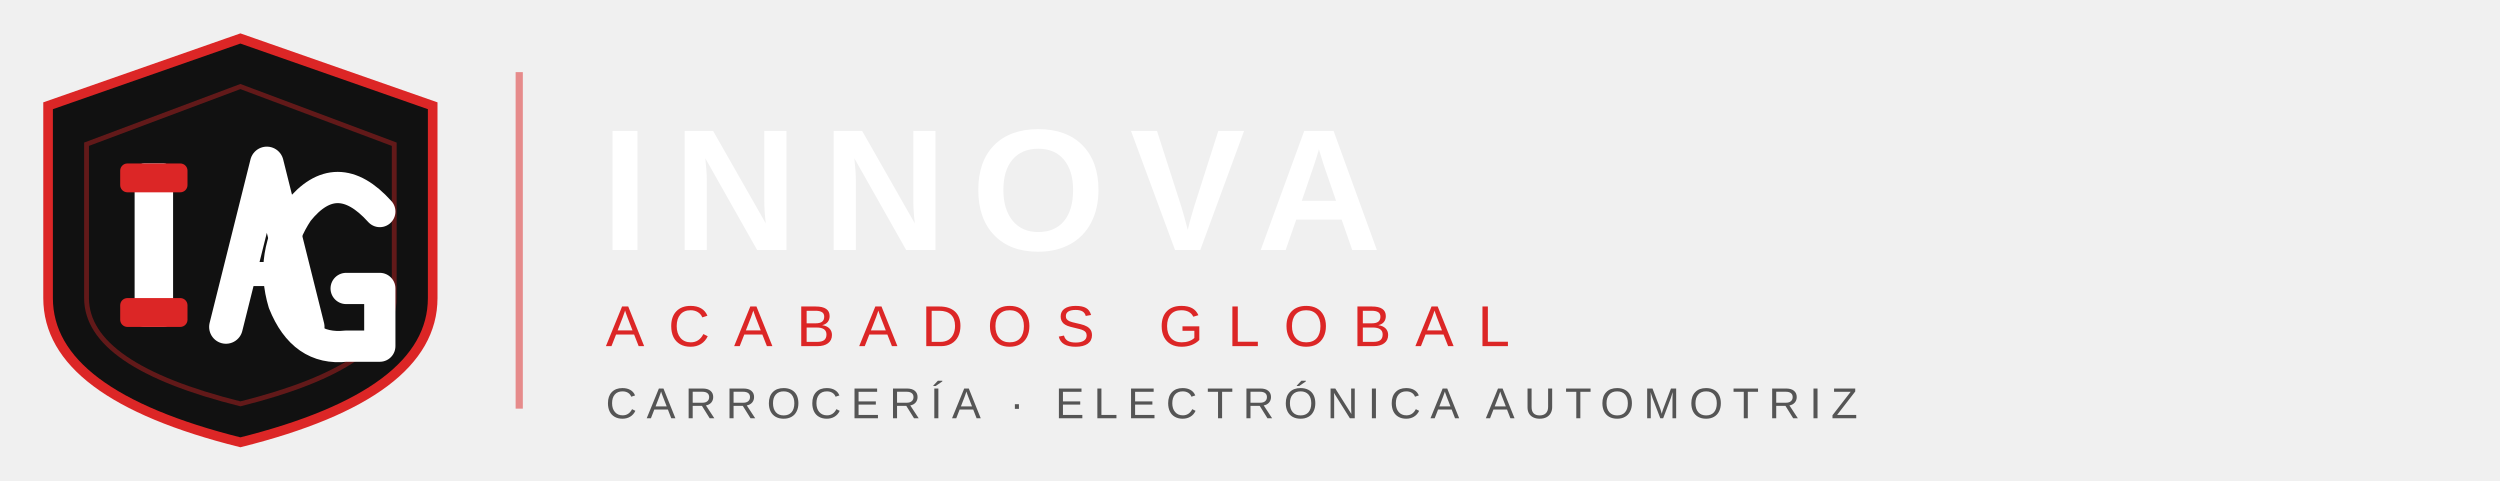
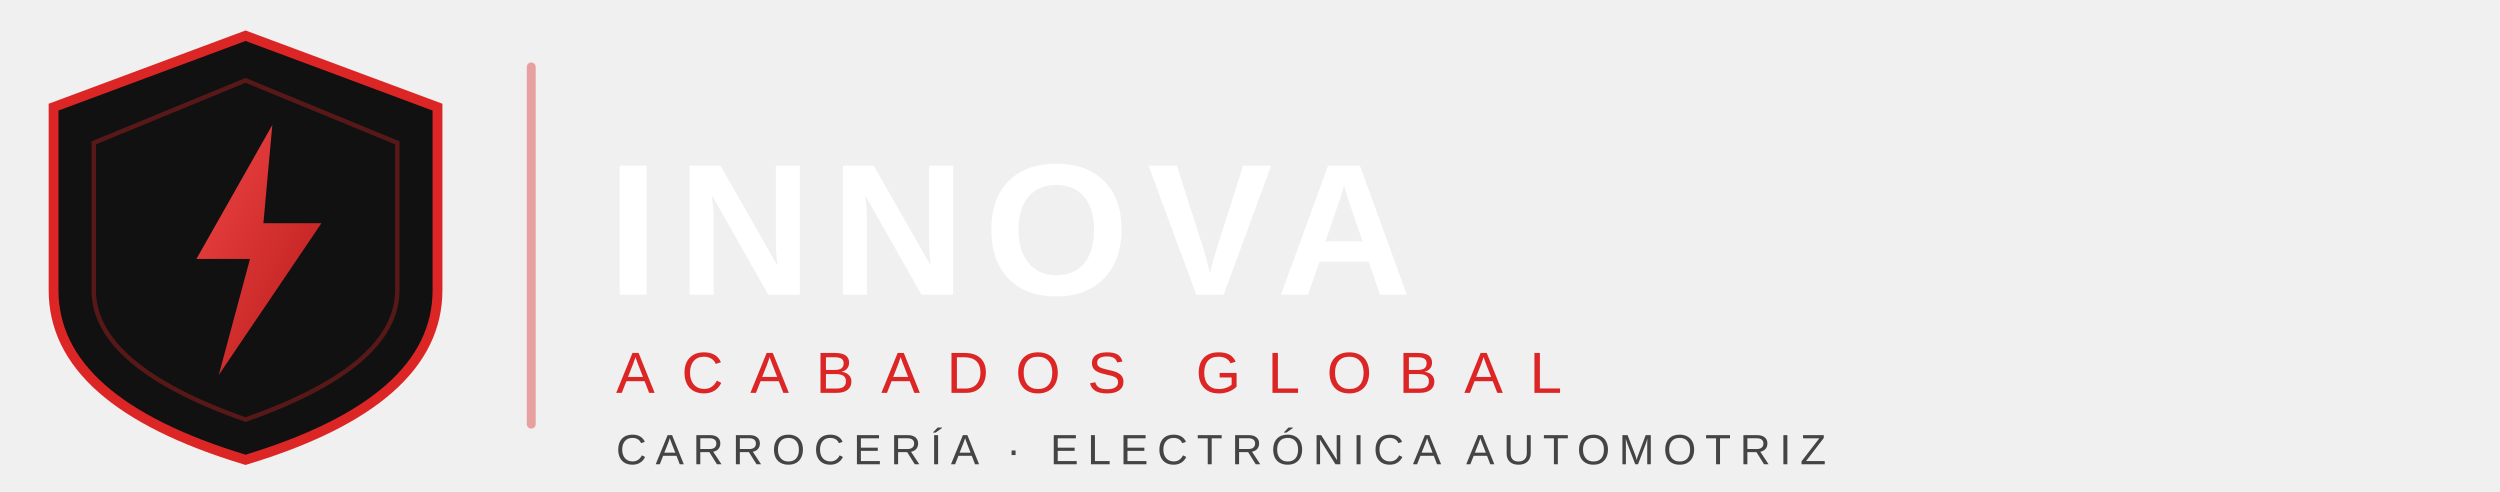
- <svg xmlns="http://www.w3.org/2000/svg" viewBox="0 0 520 100" width="520" height="100">
-   <path d="M50 8 L90 22 L90 62 Q90 82 50 92 Q10 82 10 62 L10 22 Z" fill="#111111" stroke="#DC2626" stroke-width="2" />
-   <path d="M50 18 L82 30 L82 62 Q82 76 50 84 Q18 76 18 62 L18 30 Z" fill="none" stroke="#DC2626" stroke-width="1" opacity="0.4" />
-   <rect x="28" y="34" width="8" height="34" rx="2" fill="white" />
-   <rect x="25" y="34" width="14" height="6" rx="1.5" fill="#DC2626" />
-   <rect x="25" y="62" width="14" height="6" rx="1.5" fill="#DC2626" />
-   <path d="M47 68 L55.5 34 L64 68" fill="none" stroke="white" stroke-width="7" stroke-linejoin="round" stroke-linecap="round" />
-   <line x1="50" y1="57" x2="61" y2="57" stroke="white" stroke-width="5" stroke-linecap="round" />
-   <path d="M79 44 Q70 34 62 44 Q56 53 59 63 Q63 73 72 72 L79 72 L79 60 L72 60" fill="none" stroke="white" stroke-width="6.5" stroke-linecap="round" stroke-linejoin="round" />
-   <line x1="108" y1="15" x2="108" y2="85" stroke="#DC2626" stroke-width="1.5" opacity="0.5" />
-   <text x="125" y="52" font-family="Arial, sans-serif" font-weight="900" font-size="36" fill="white" letter-spacing="5">INNOVA</text>
-   <text x="126" y="72" font-family="Arial, sans-serif" font-weight="400" font-size="12" fill="#DC2626" letter-spacing="5">ACABADOS GLOBAL</text>
-   <text x="126" y="87" font-family="Arial, sans-serif" font-weight="300" font-size="9" fill="#555555" letter-spacing="2">CARROCERÍA · ELECTRÓNICA AUTOMOTRIZ</text>
+ <svg xmlns="http://www.w3.org/2000/svg" viewBox="0 0 560 110" width="560" height="110">
+   <defs>
+     <linearGradient id="redH" x1="0%" y1="0%" x2="100%" y2="100%">
+       <stop offset="0%" stop-color="#EF4444" />
+       <stop offset="100%" stop-color="#B91C1C" />
+     </linearGradient>
+   </defs>
+   <path d="M55 8 L98 24 L98 65 Q98 90 55 103 Q12 90 12 65 L12 24 Z" fill="#111111" stroke="#DC2626" stroke-width="2.2" />
+   <path d="M55 18 L89 32 L89 65 Q89 82 55 94 Q21 82 21 65 L21 32 Z" fill="none" stroke="#DC2626" stroke-width="1" opacity="0.35" />
+   <polygon points="61,28 44,58 56,58 49,84 72,50 59,50" fill="url(#redH)" />
+   <rect x="118" y="14" width="2" height="82" rx="1" fill="#DC2626" opacity="0.4" />
+   <text x="136" y="66" font-family="Arial Black, Arial, sans-serif" font-weight="900" font-size="42" fill="white" letter-spacing="4">INNOVA</text>
+   <text x="138" y="88" font-family="Arial, sans-serif" font-weight="400" font-size="13" fill="#DC2626" letter-spacing="6">ACABADOS GLOBAL</text>
+   <text x="138" y="104" font-family="Arial, sans-serif" font-weight="300" font-size="9.5" fill="#444444" letter-spacing="2">CARROCERÍA · ELECTRÓNICA AUTOMOTRIZ</text>
</svg>
